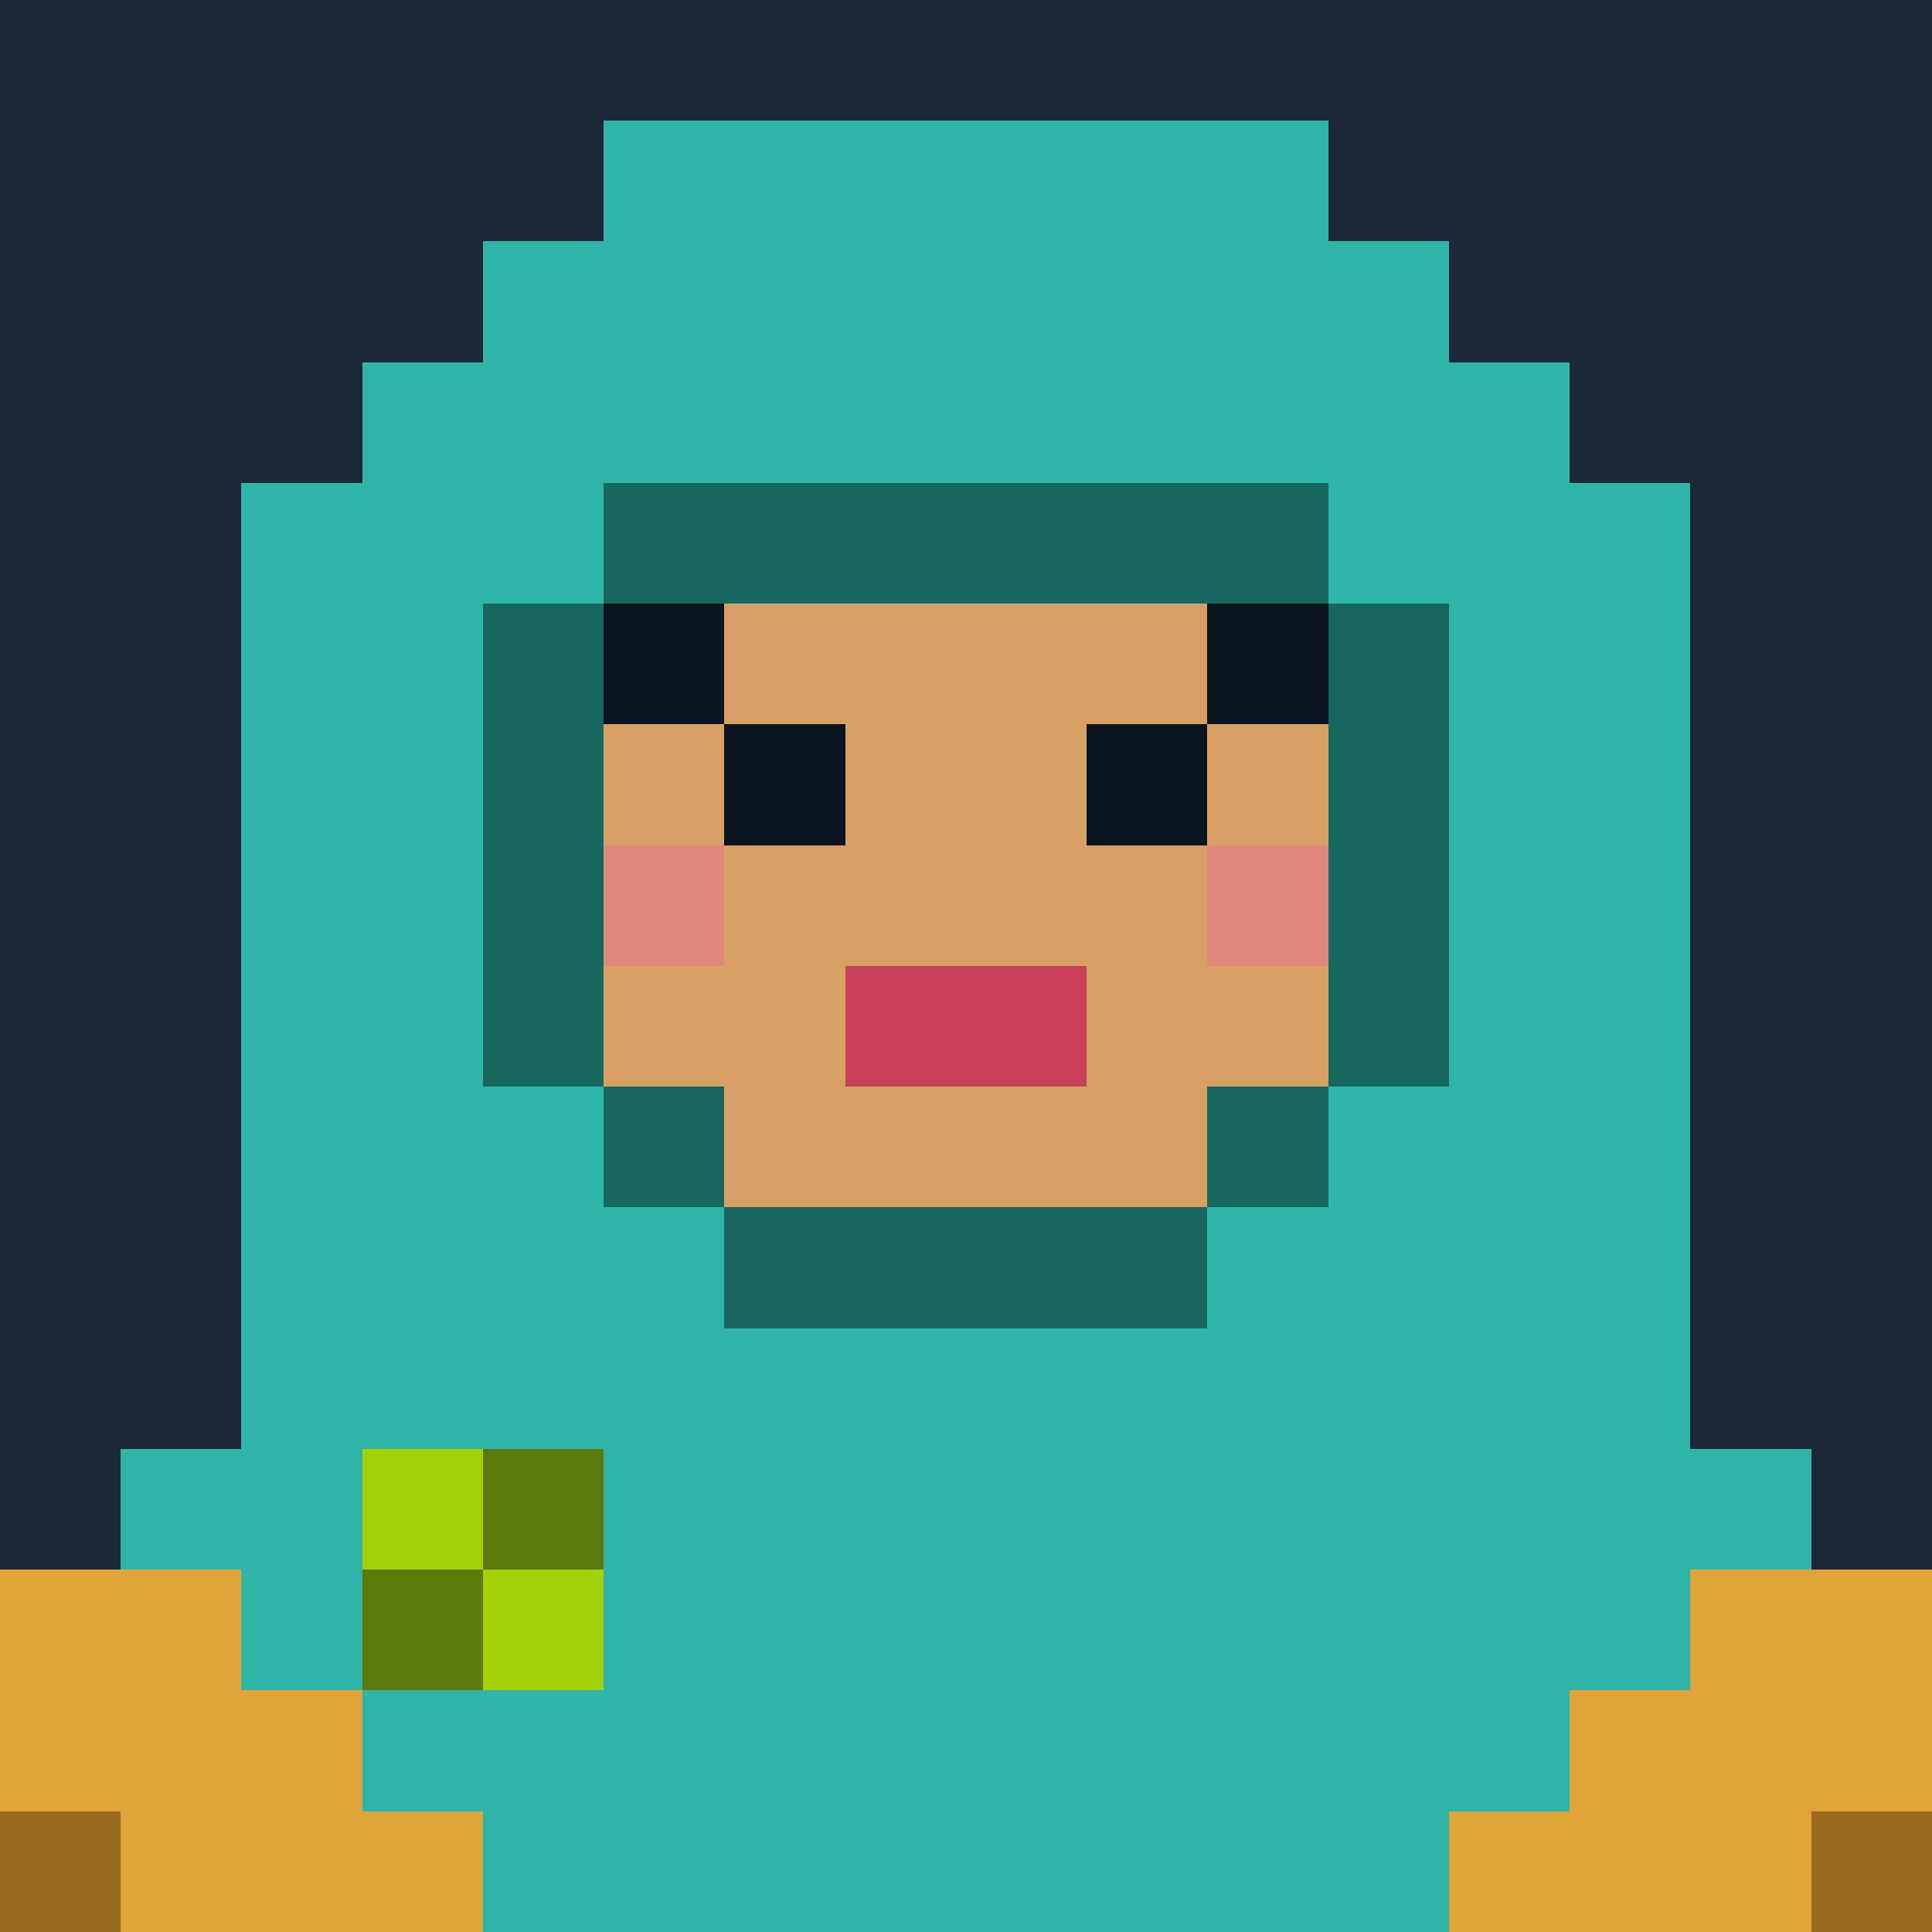
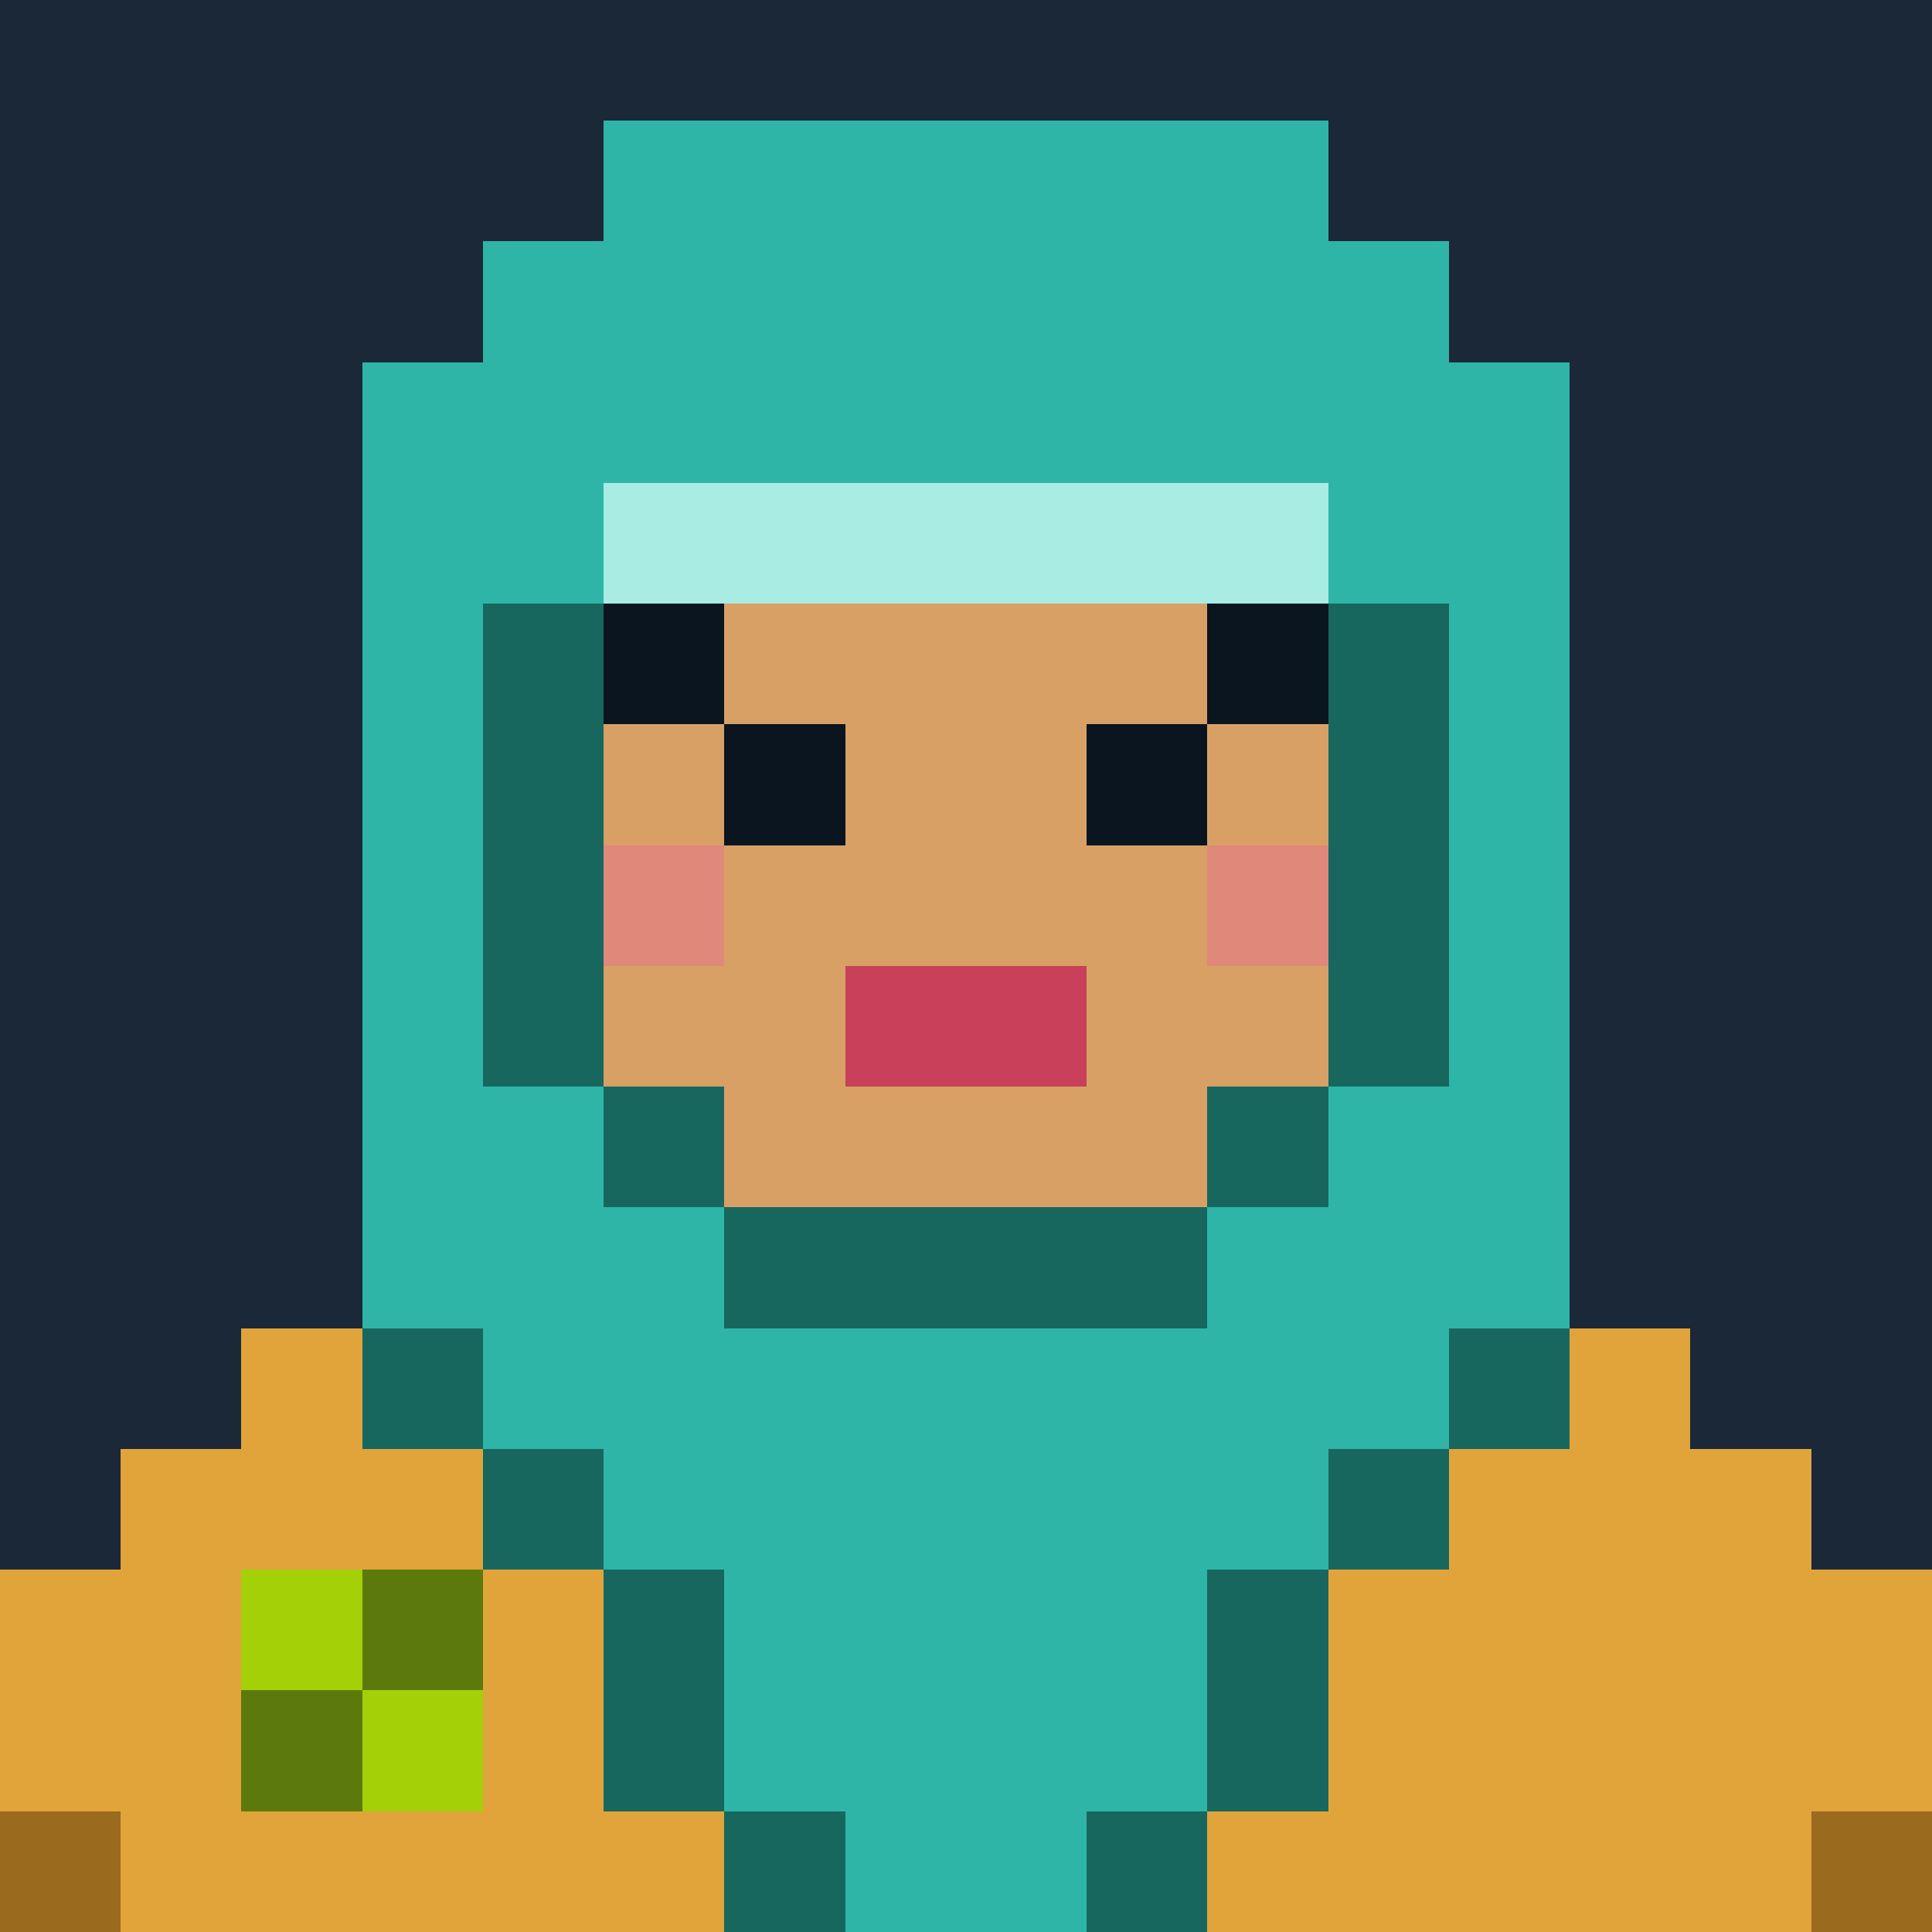
<svg xmlns="http://www.w3.org/2000/svg" viewBox="0 0 16 16" width="32" height="32" shape-rendering="crispEdges">
-   <path fill="#1b2838" d="M0 0h16v1h-16zM0 1h5v1h-5zM11 1h5v1h-5zM0 2h4v1h-4zM12 2h4v1h-4zM0 3h3v1h-3zM13 3h3v1h-3zM0 4h2v1h-2zM14 4h2v1h-2zM0 5h2v1h-2zM14 5h2v1h-2zM0 6h2v1h-2zM14 6h2v1h-2zM0 7h2v1h-2zM14 7h2v1h-2zM0 8h2v1h-2zM14 8h2v1h-2zM0 9h2v1h-2zM14 9h2v1h-2zM0 10h2v1h-2zM14 10h2v1h-2zM0 11h2v1h-2zM14 11h2v1h-2zM0 12h1v1h-1zM15 12h1v1h-1z" />
-   <path fill="#2fb5a8" d="M5 1h6v1h-6zM4 2h8v1h-8zM3 3h10v1h-10zM2 4h3v1h-3zM11 4h3v1h-3zM2 5h2v1h-2zM12 5h2v1h-2zM2 6h2v1h-2zM12 6h2v1h-2zM2 7h2v1h-2zM12 7h2v1h-2zM2 8h2v1h-2zM12 8h2v1h-2zM2 9h3v1h-3zM11 9h3v1h-3zM2 10h4v1h-4zM10 10h4v1h-4zM2 11h12v1h-12zM1 12h2v1h-2zM5 12h10v1h-10zM2 13h1v1h-1zM5 13h9v1h-9zM3 14h10v1h-10zM4 15h8v1h-8z" />
-   <path fill="#17675f" d="M5 4h6v1h-6zM4 5h1v1h-1zM11 5h1v1h-1zM4 6h1v1h-1zM11 6h1v1h-1zM4 7h1v1h-1zM11 7h1v1h-1zM4 8h1v1h-1zM11 8h1v1h-1zM5 9h1v1h-1zM10 9h1v1h-1zM6 10h4v1h-4z" />
+   <path fill="#1b2838" d="M0 0h16v1h-16zM0 1h5v1h-5zM11 1h5v1h-5zM0 2h4v1h-4zM12 2h4v1h-4zM0 3h3v1h-3zM13 3h3v1h-3zM0 4h3v1h-3zM13 4h3v1h-3zM0 5h3v1h-3zM13 5h3v1h-3zM0 6h3v1h-3zM13 6h3v1h-3zM0 7h3v1h-3zM13 7h3v1h-3zM0 8h3v1h-3zM13 8h3v1h-3zM0 9h3v1h-3zM13 9h3v1h-3zM0 10h3v1h-3zM13 10h3v1h-3zM0 11h2v1h-2zM14 11h2v1h-2zM0 12h1v1h-1zM15 12h1v1h-1z" />
+   <path fill="#2fb5a8" d="M5 1h6v1h-6zM4 2h8v1h-8zM3 3h10v1h-10zM3 4h2v1h-2zM11 4h2v1h-2zM3 5h1v1h-1zM12 5h1v1h-1zM3 6h1v1h-1zM12 6h1v1h-1zM3 7h1v1h-1zM12 7h1v1h-1zM3 8h1v1h-1zM12 8h1v1h-1zM3 9h2v1h-2zM11 9h2v1h-2zM3 10h3v1h-3zM10 10h3v1h-3zM4 11h8v1h-8zM5 12h6v1h-6zM6 13h4v1h-4zM6 14h4v1h-4zM7 15h2v1h-2z" />
+   <path fill="#a8ece3" d="M5 4h6v1h-6z" />
+   <path fill="#17675f" d="M4 5h1v1h-1zM11 5h1v1h-1zM4 6h1v1h-1zM11 6h1v1h-1zM4 7h1v1h-1zM11 7h1v1h-1zM4 8h1v1h-1zM11 8h1v1h-1zM5 9h1v1h-1zM10 9h1v1h-1zM6 10h4v1h-4zM3 11h1v1h-1zM12 11h1v1h-1zM4 12h1v1h-1zM11 12h1v1h-1zM5 13h1v1h-1zM10 13h1v1h-1zM5 14h1v1h-1zM10 14h1v1h-1zM6 15h1v1h-1zM9 15h1v1h-1z" />
  <path fill="#0b1520" d="M5 5h1v1h-1zM10 5h1v1h-1zM6 6h1v1h-1zM9 6h1v1h-1z" />
  <path fill="#d9a066" d="M6 5h4v1h-4zM5 6h1v1h-1zM7 6h2v1h-2zM10 6h1v1h-1zM6 7h4v1h-4zM5 8h2v1h-2zM9 8h2v1h-2zM6 9h4v1h-4z" />
  <path fill="#e0887a" d="M5 7h1v1h-1zM10 7h1v1h-1z" />
  <path fill="#c8405a" d="M7 8h2v1h-2z" />
-   <path fill="#a4d007" d="M3 12h1v1h-1zM4 13h1v1h-1z" />
-   <path fill="#5c7a0c" d="M4 12h1v1h-1zM3 13h1v1h-1z" />
-   <path fill="#e0a43a" d="M0 13h2v1h-2zM14 13h2v1h-2zM0 14h3v1h-3zM13 14h3v1h-3zM1 15h3v1h-3zM12 15h3v1h-3z" />
+   <path fill="#e0a43a" d="M2 11h1v1h-1zM13 11h1v1h-1zM1 12h3v1h-3zM12 12h3v1h-3zM0 13h2v1h-2zM4 13h1v1h-1zM11 13h5v1h-5zM0 14h2v1h-2zM4 14h1v1h-1zM11 14h5v1h-5zM1 15h5v1h-5zM10 15h5v1h-5z" />
+   <path fill="#a4d007" d="M2 13h1v1h-1zM3 14h1v1h-1z" />
+   <path fill="#5c7a0c" d="M3 13h1v1h-1zM2 14h1v1h-1z" />
  <path fill="#9a6a1e" d="M0 15h1v1h-1zM15 15h1v1h-1z" />
</svg>
